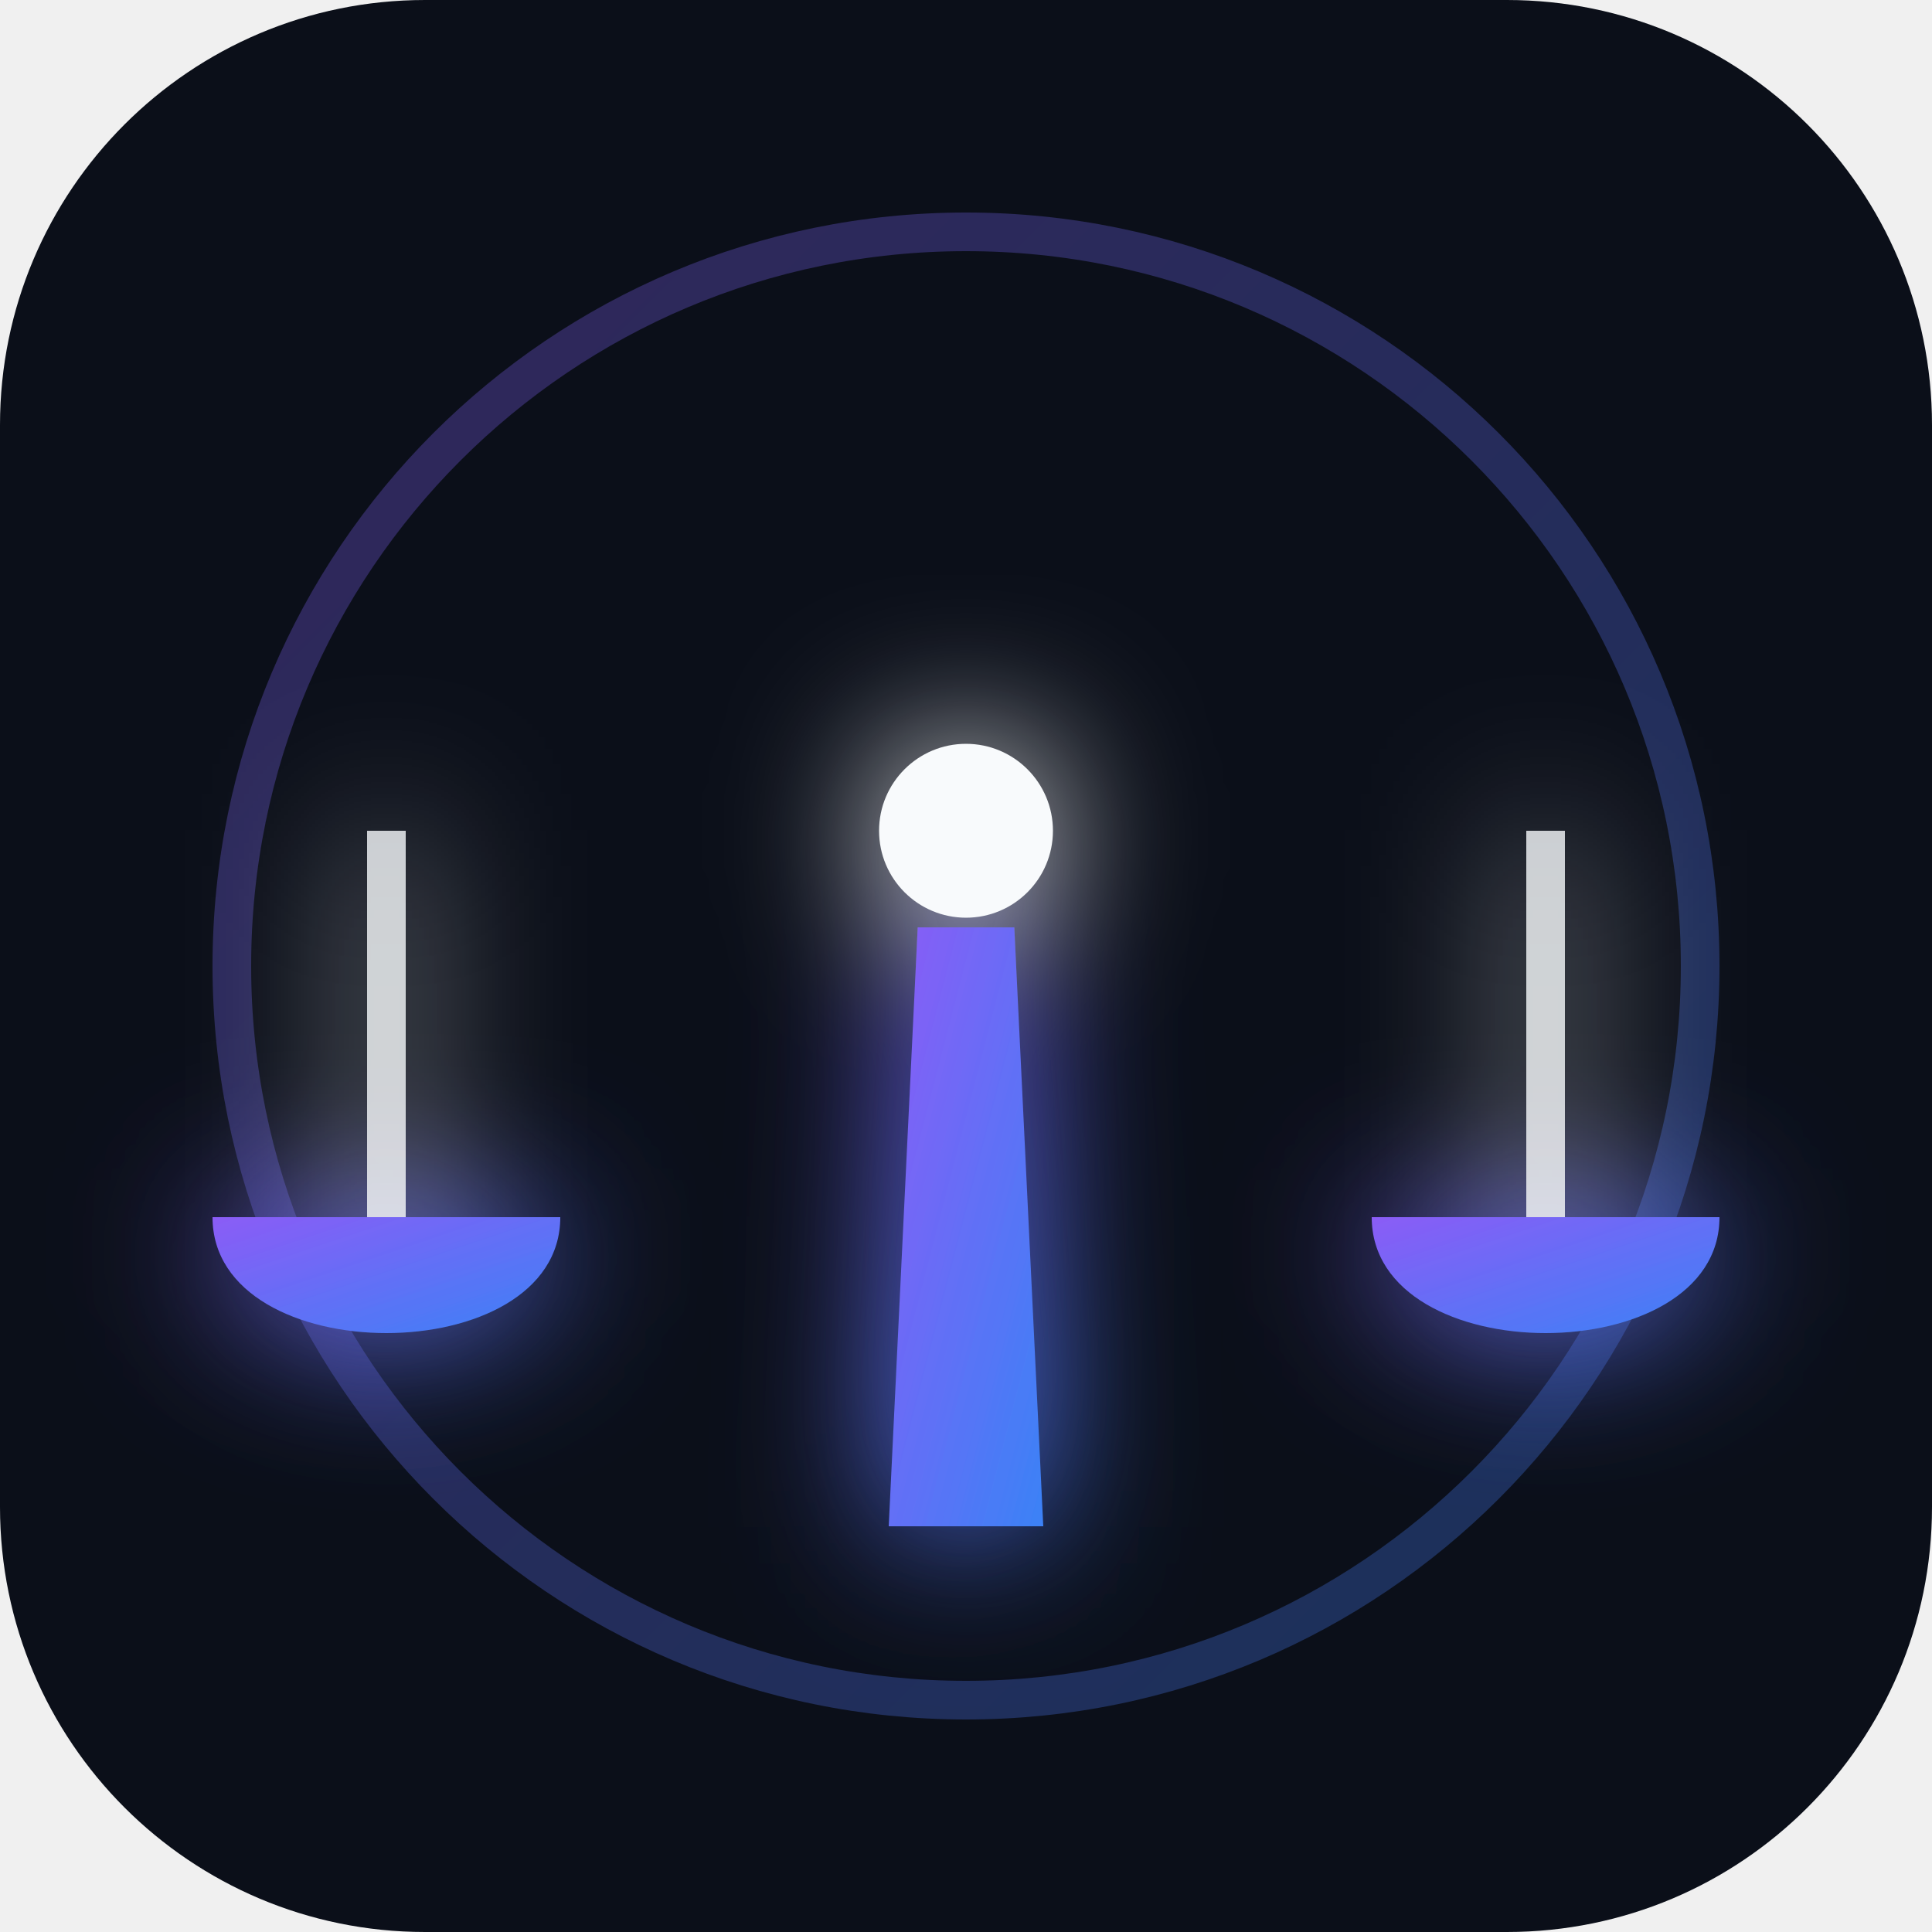
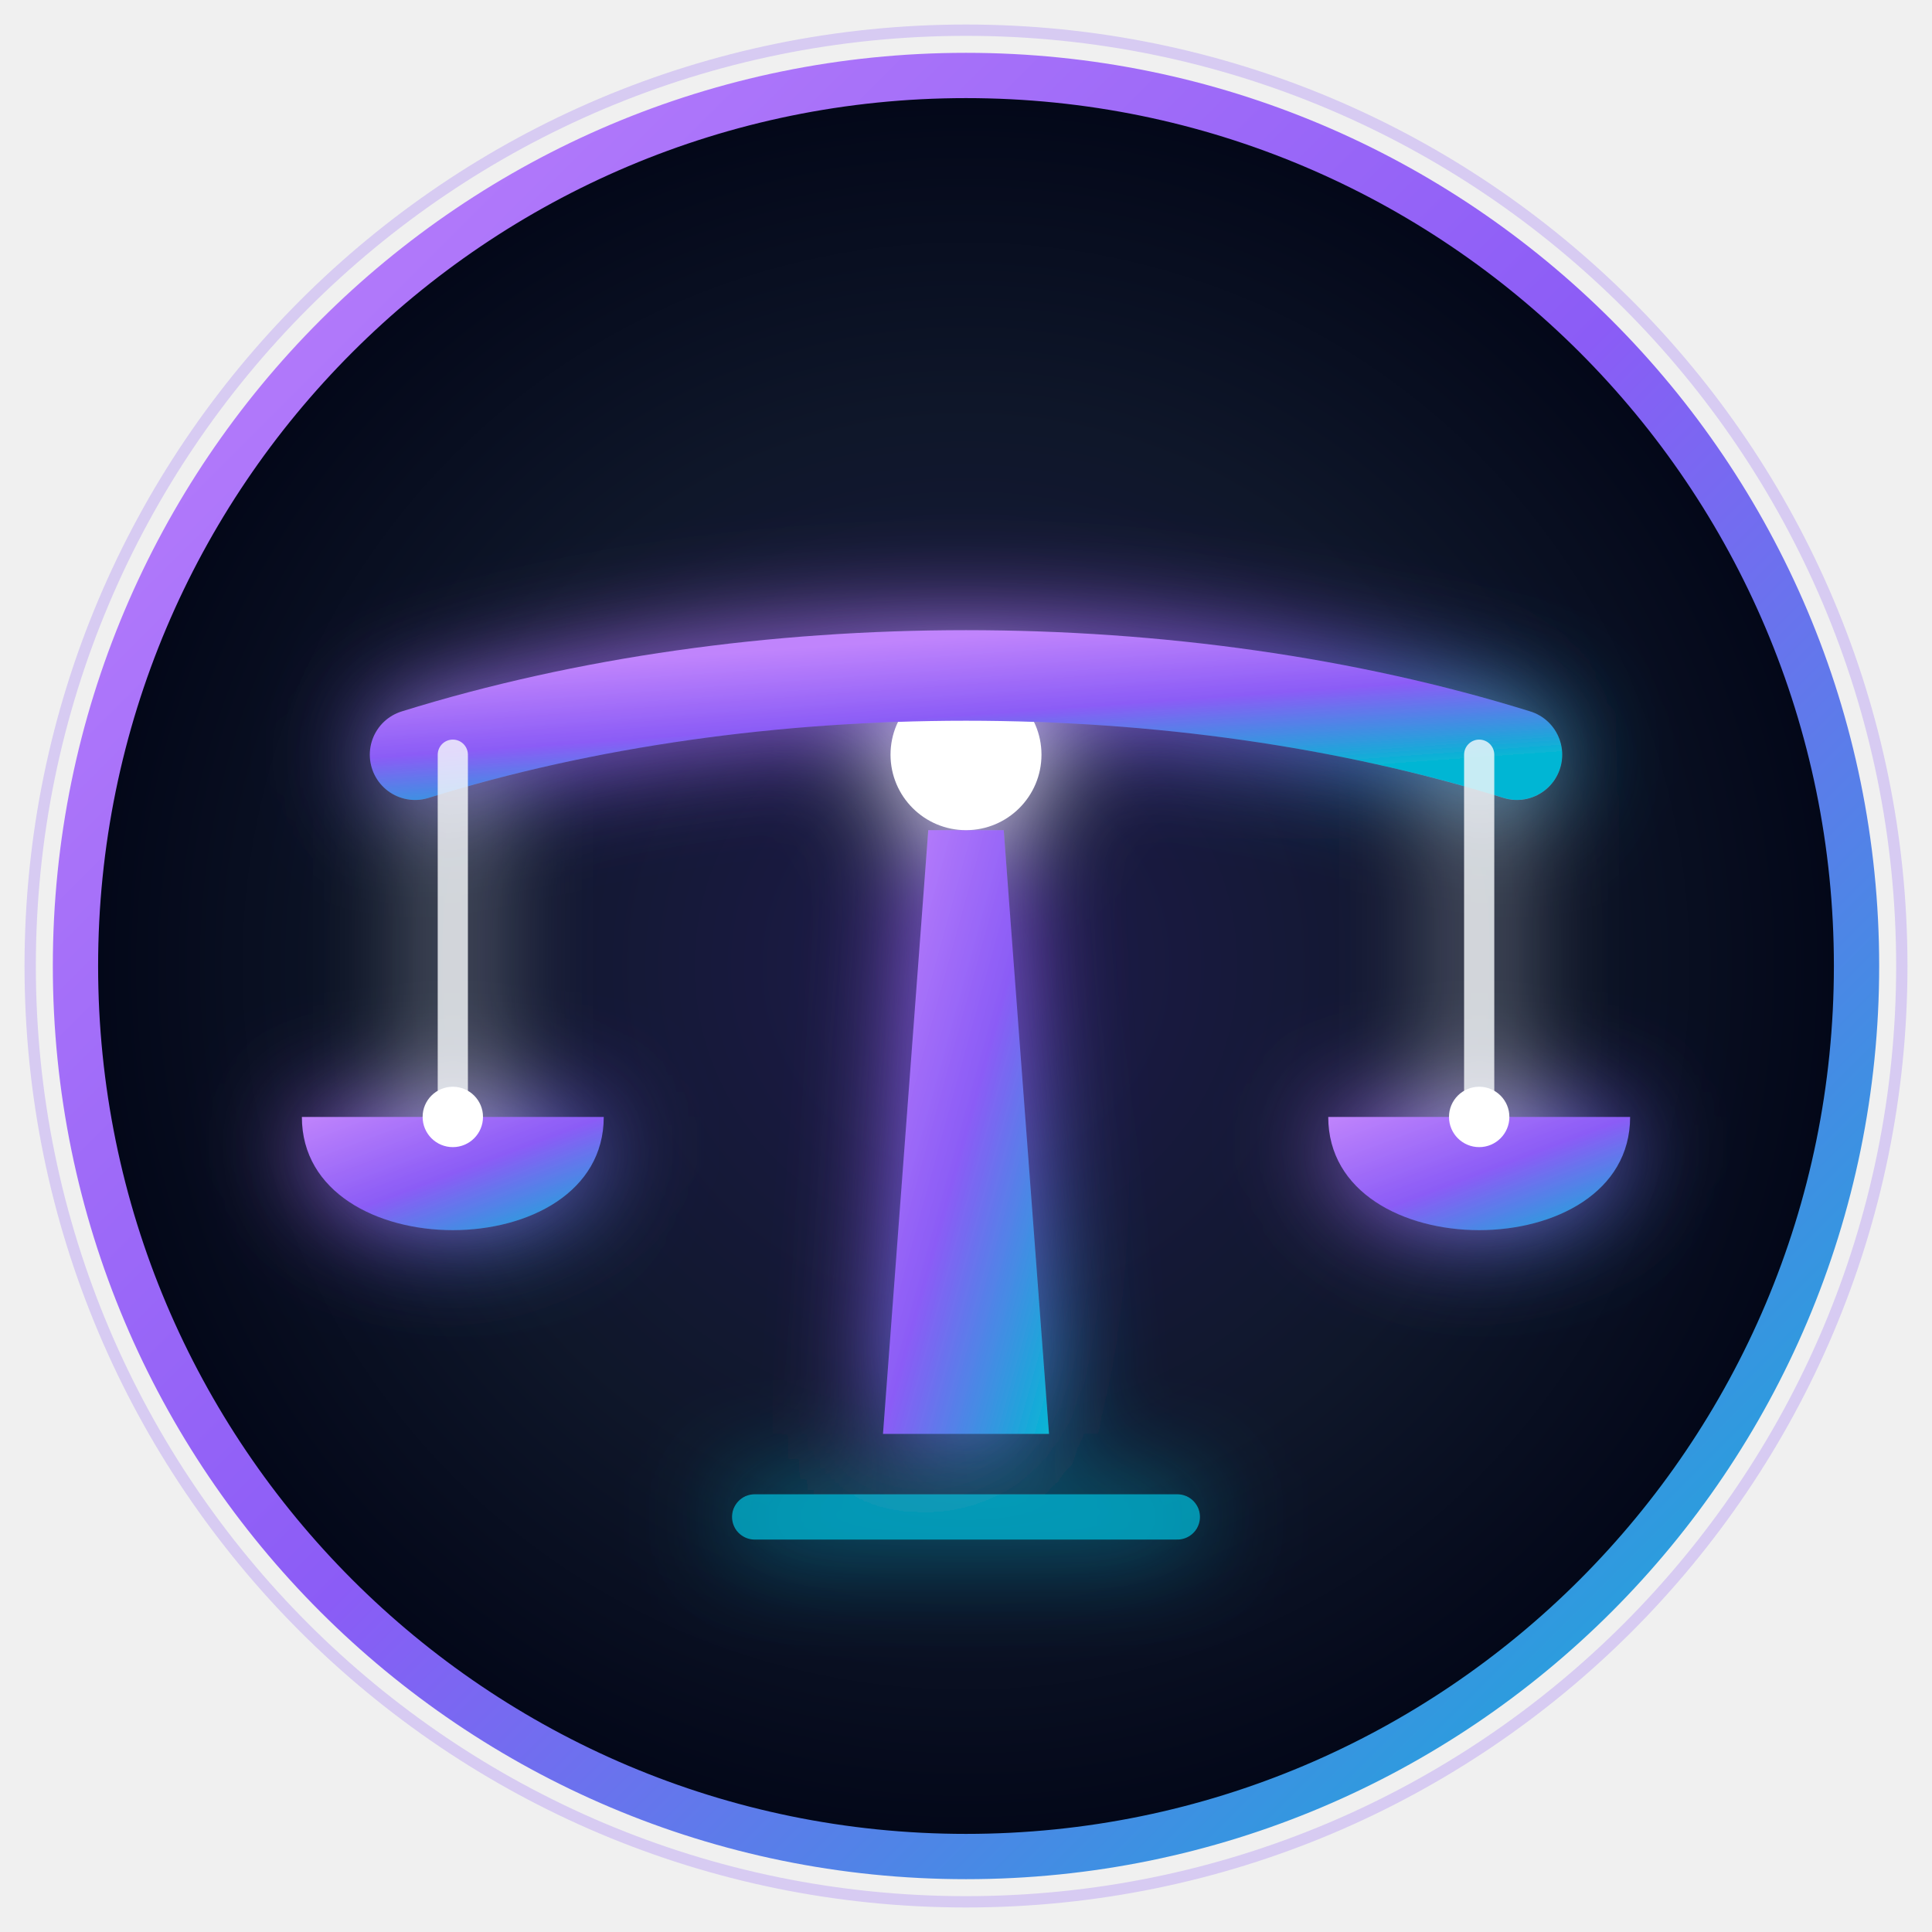
- <svg xmlns="http://www.w3.org/2000/svg" viewBox="0 0 100 100">
+ <svg xmlns="http://www.w3.org/2000/svg" viewBox="0 0 512 512">
  <defs>
-     <linearGradient id="grad" x1="0%" y1="0%" x2="100%" y2="100%">
-       <stop offset="0%" style="stop-color:#8b5cf6;stop-opacity:1" />
-       <stop offset="100%" style="stop-color:#3b82f6;stop-opacity:1" />
+     <linearGradient id="neonGrad" x1="0%" y1="0%" x2="100%" y2="100%">
+       <stop offset="0%" style="stop-color:#c084fc;stop-opacity:1" />
+       <stop offset="50%" style="stop-color:#8b5cf6;stop-opacity:1" />
+       <stop offset="100%" style="stop-color:#06b6d4;stop-opacity:1" />
    </linearGradient>
+     <radialGradient id="bgGrad" cx="50%" cy="50%" r="50%">
+       <stop offset="0%" style="stop-color:#1e1b4b;stop-opacity:1" />
+       <stop offset="60%" style="stop-color:#0f172a;stop-opacity:1" />
+       <stop offset="100%" style="stop-color:#020617;stop-opacity:1" />
+     </radialGradient>
    <filter id="glow" x="-20%" y="-20%" width="140%" height="140%">
-       <feGaussianBlur stdDeviation="4" result="blur" />
+       <feGaussianBlur stdDeviation="14" result="blur" />
      <feComposite in="SourceGraphic" in2="blur" operator="over" />
    </filter>
  </defs>
-   <rect width="100" height="100" rx="22" fill="#0b0f19" />
-   <circle cx="50" cy="50" r="38" fill="none" stroke="url(#grad)" stroke-width="2" opacity="0.3" />
-   <g transform="translate(0, 3)" filter="url(#glow)">
-     <path d="M46 76 L54 76 L52.5 45 L47.5 45 Z" fill="url(#grad)" />
-     <path d="M28 76 L72 76" stroke="url(#grad)" stroke-width="4.5" stroke-linecap="round" />
-     <path d="M38 79 L62 79" stroke="url(#grad)" stroke-width="2.5" stroke-linecap="round" opacity="0.7" />
-     <circle cx="50" cy="40" r="4.5" fill="#f8fafc" />
-     <path d="M18 40 L82 40" stroke="url(#grad)" stroke-width="5" stroke-linecap="round" />
-     <path d="M20 40 L20 60" stroke="#f8fafc" stroke-width="2" opacity="0.8" />
-     <path d="M11 60 C11 68, 29 68, 29 60 Z" fill="url(#grad)" />
-     <path d="M80 40 L80 60" stroke="#f8fafc" stroke-width="2" opacity="0.8" />
-     <path d="M71 60 C71 68, 89 68, 89 60 Z" fill="url(#grad)" />
+   <circle cx="256" cy="256" r="236" fill="url(#bgGrad)" stroke="url(#neonGrad)" stroke-width="12" />
+   <circle cx="256" cy="256" r="248" fill="none" stroke="#8b5cf6" stroke-width="3" opacity="0.25" />
+   <g transform="translate(0, 10)" filter="url(#glow)">
+     <path d="M234 370 L278 370 L266 210 L246 210 Z" fill="url(#neonGrad)" />
+     <path d="M150 370 L362 370" stroke="url(#neonGrad)" stroke-width="24" stroke-linecap="round" />
+     <path d="M200 392 L312 392" stroke="#06b6d4" stroke-width="12" stroke-linecap="round" opacity="0.75" />
+     <circle cx="256" cy="190" r="20" fill="#ffffff" />
+     <path d="M110 190 C 200 162, 312 162, 402 190" fill="none" stroke="url(#neonGrad)" stroke-width="24" stroke-linecap="round" />
+     <path d="M120 190 L120 286" stroke="#f8fafc" stroke-width="8" stroke-linecap="round" opacity="0.8" />
+     <path d="M80 286 C 80 326, 160 326, 160 286 Z" fill="url(#neonGrad)" />
+     <circle cx="120" cy="286" r="8" fill="#ffffff" />
+     <path d="M392 190 L392 286" stroke="#f8fafc" stroke-width="8" stroke-linecap="round" opacity="0.8" />
+     <path d="M352 286 C 352 326, 432 326, 432 286 Z" fill="url(#neonGrad)" />
+     <circle cx="392" cy="286" r="8" fill="#ffffff" />
  </g>
</svg>
